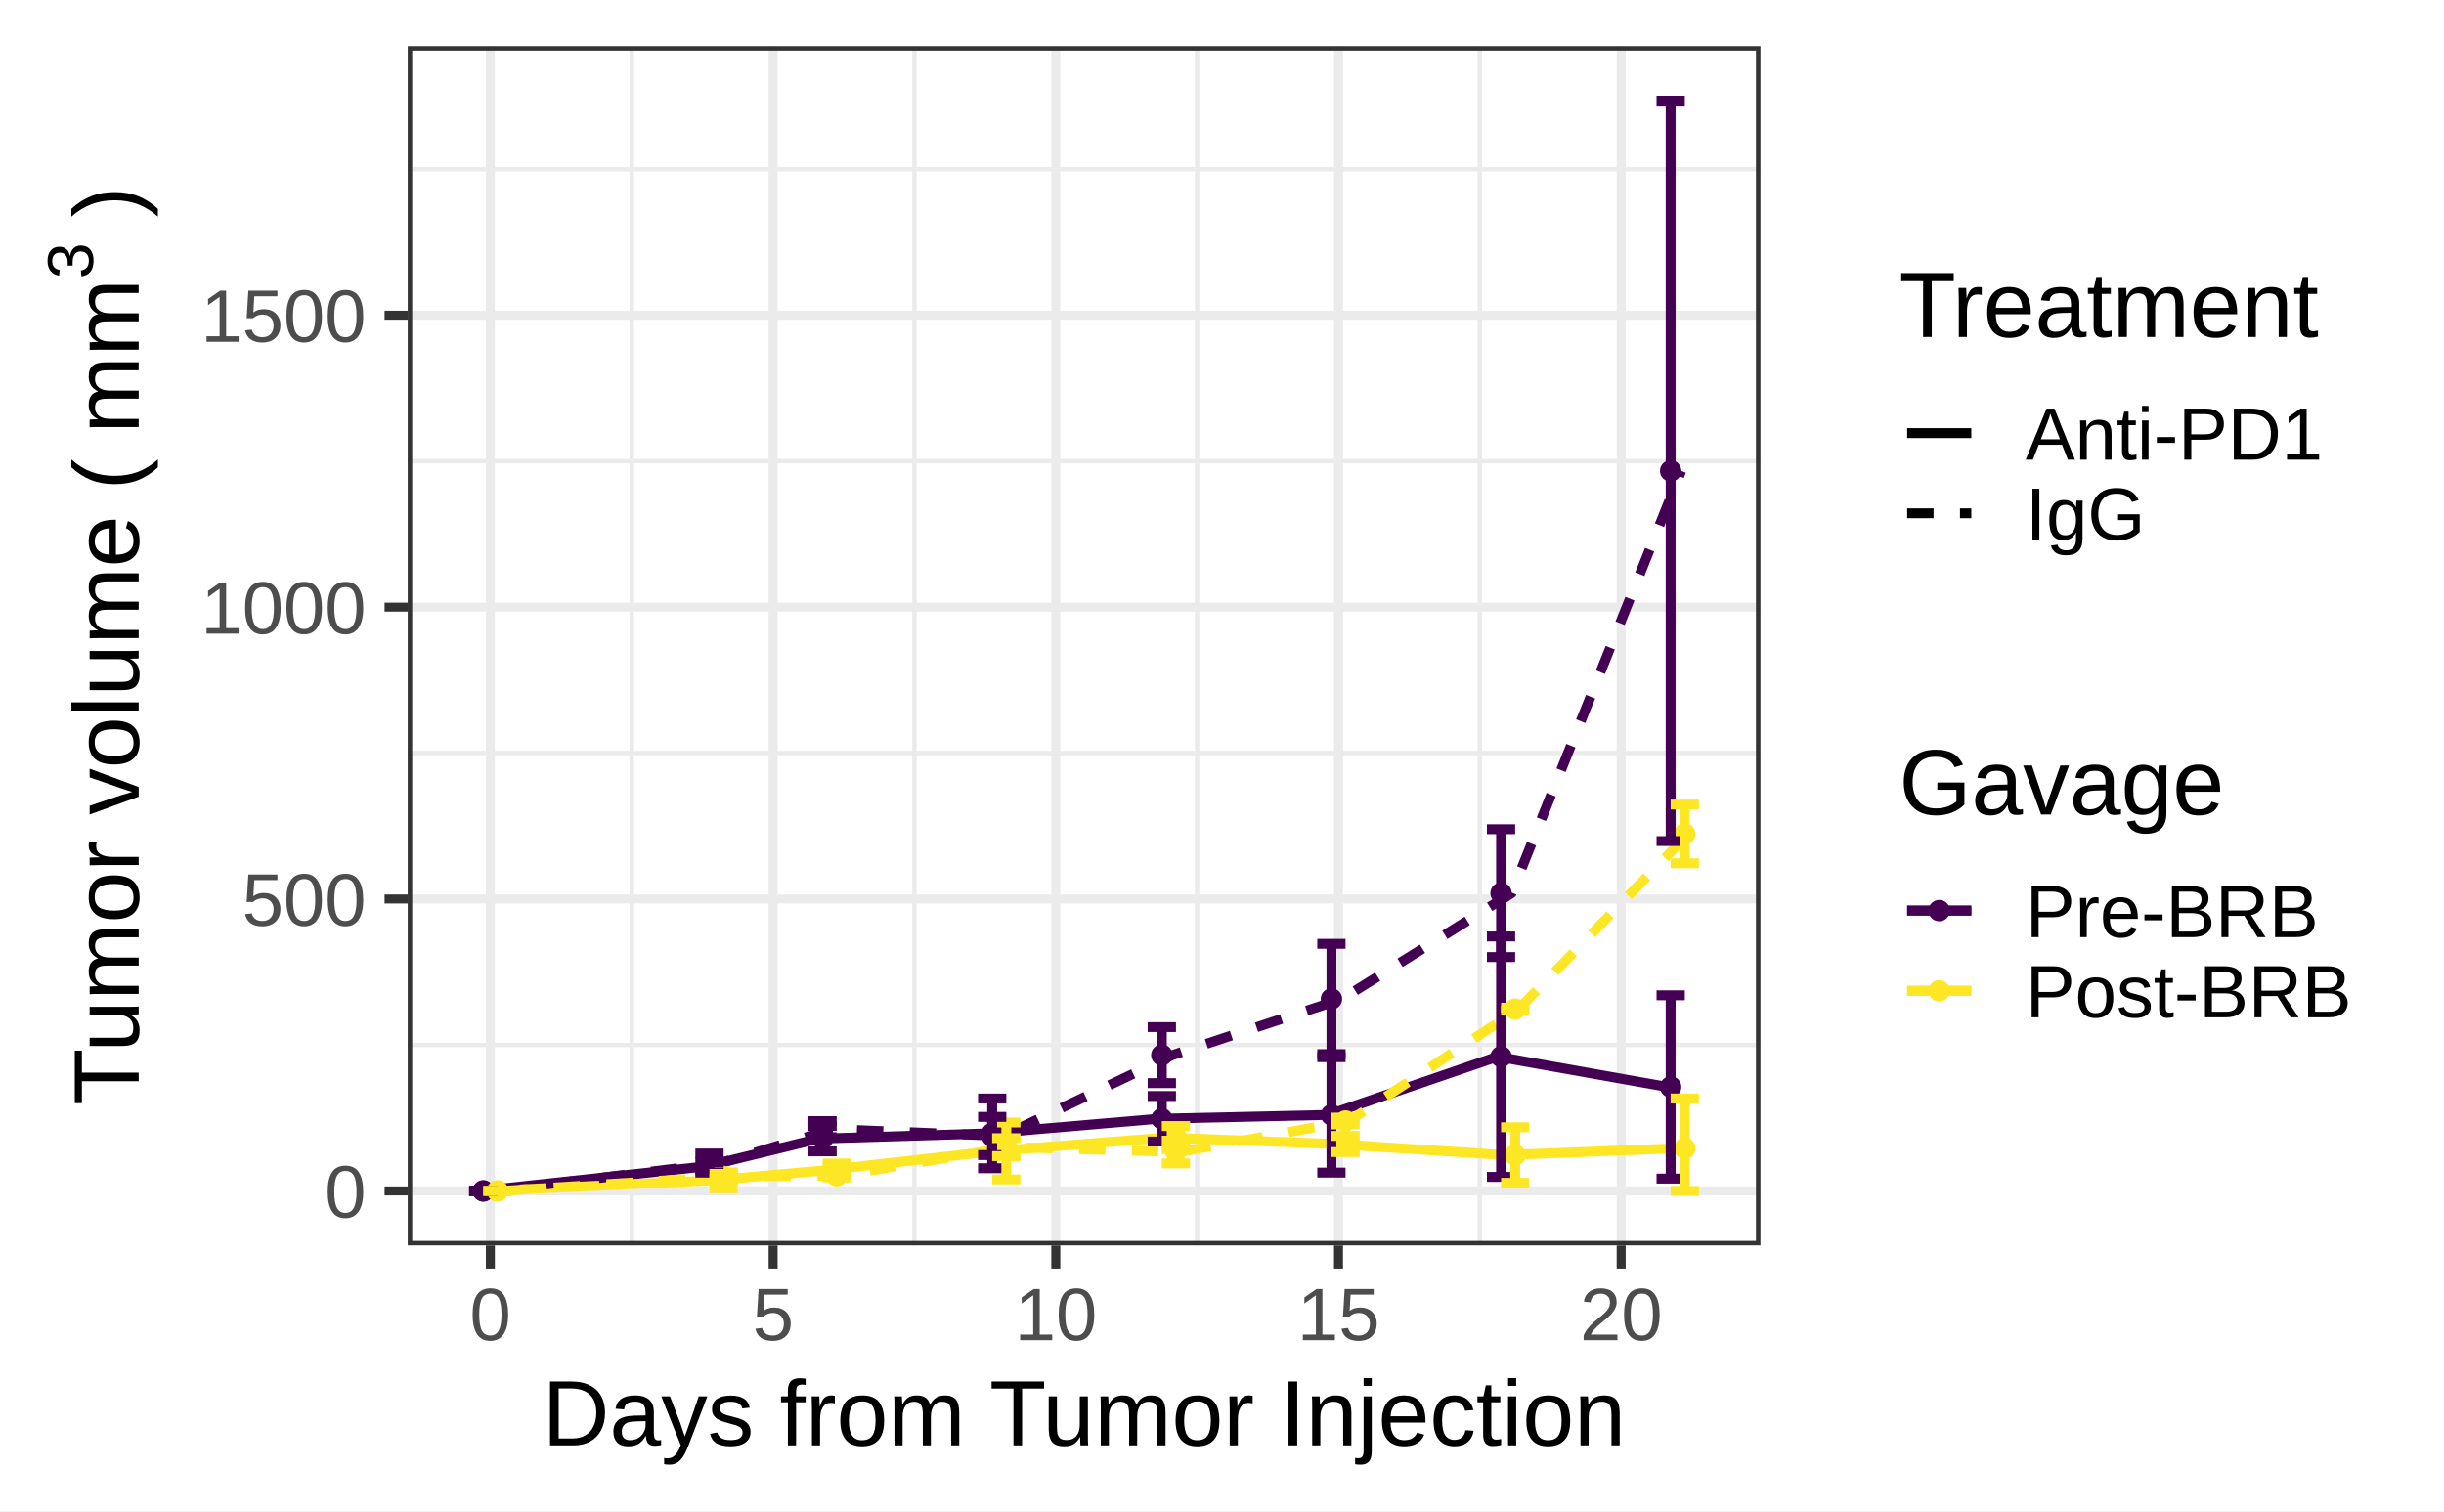
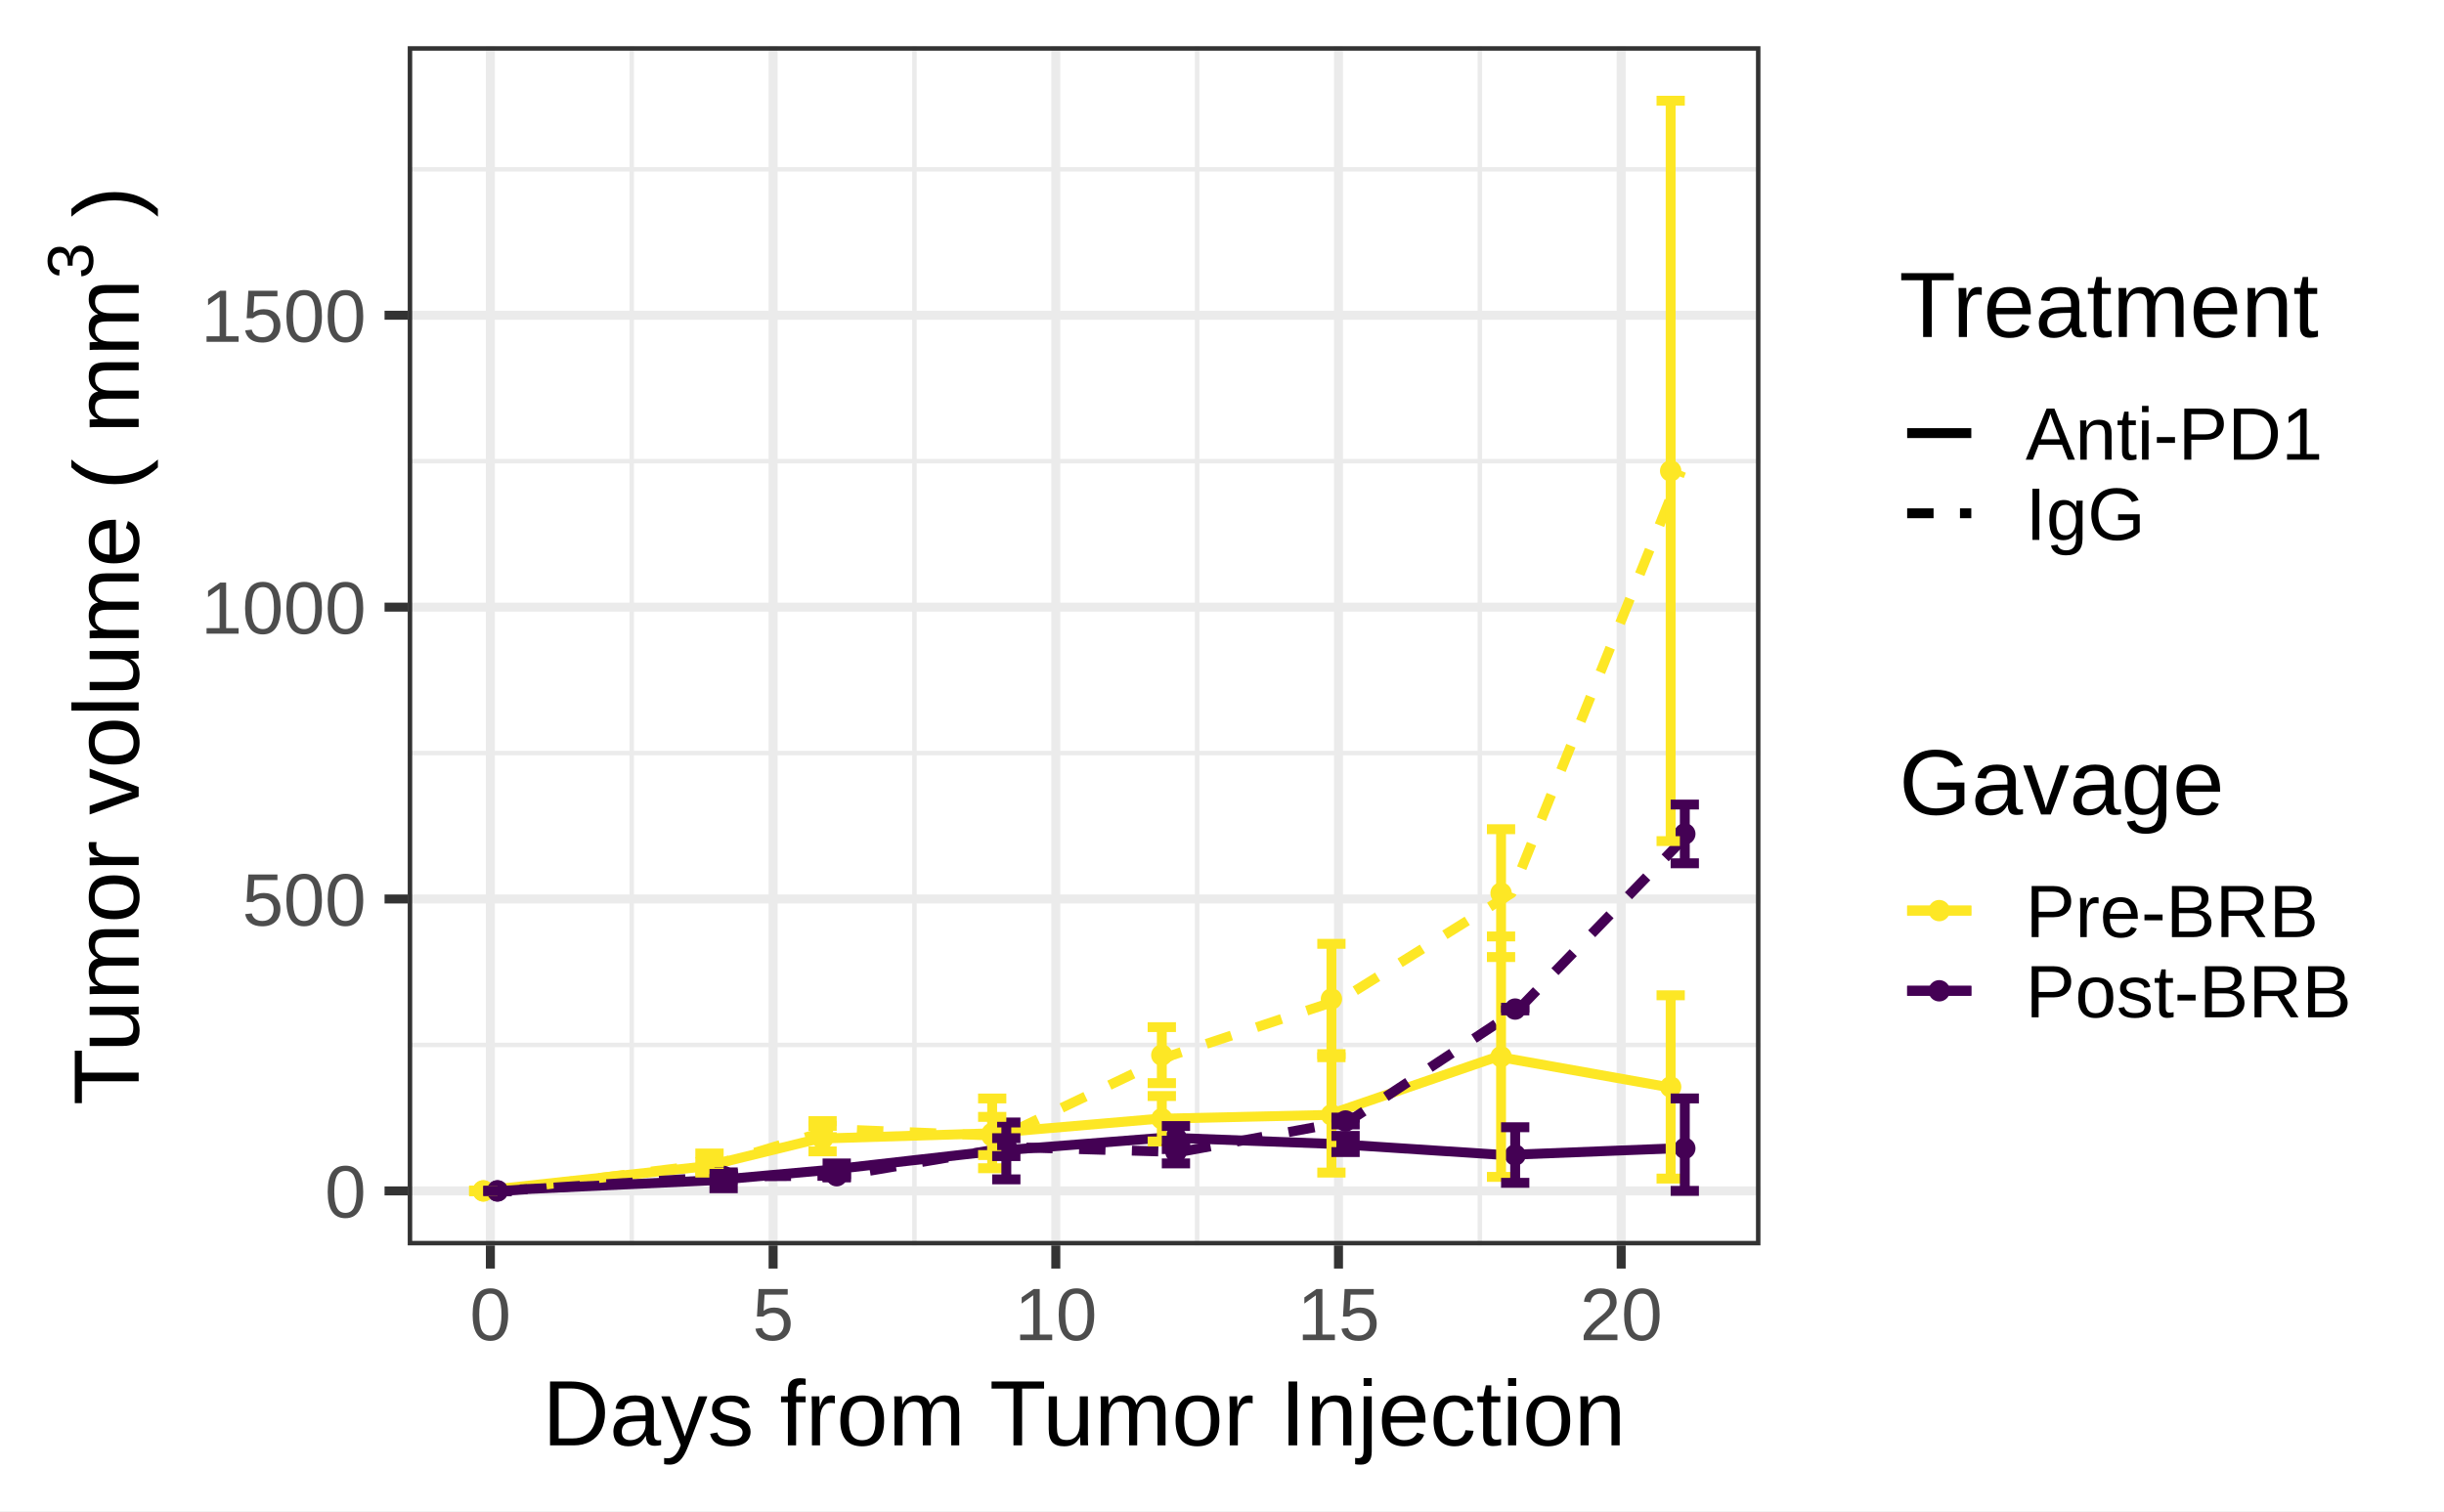
<svg xmlns="http://www.w3.org/2000/svg" class="svglite" width="526.60pt" height="325.67pt" viewBox="0 0 526.60 325.67">
  <defs>
    <style type="text/css">
    .svglite line, .svglite polyline, .svglite polygon, .svglite path, .svglite rect, .svglite circle {
      fill: none;
      stroke: #000000;
      stroke-linecap: round;
      stroke-linejoin: round;
      stroke-miterlimit: 10.00;
    }
    .svglite text {
      white-space: pre;
    }
  </style>
  </defs>
  <rect width="100%" height="100%" style="stroke: none; fill: #FFFFFF;" />
  <defs>
    <clipPath id="cpMC4wMHw1MjYuNjB8MC4wMHwzMjUuNjc=">
      <rect x="0.00" y="0.00" width="526.60" height="325.67" />
    </clipPath>
  </defs>
  <g clip-path="url(#cpMC4wMHw1MjYuNjB8MC4wMHwzMjUuNjc=)">
    <rect x="0.00" y="0.00" width="526.60" height="325.67" style="stroke-width: 1.94; stroke: #FFFFFF; fill: #FFFFFF;" />
  </g>
  <defs>
    <clipPath id="cpODcuODV8Mzc5LjMxfDkuOTZ8MjY4LjQx">
      <rect x="87.85" y="9.96" width="291.47" height="258.44" />
    </clipPath>
  </defs>
  <g clip-path="url(#cpODcuODV8Mzc5LjMxfDkuOTZ8MjY4LjQx)">
    <rect x="87.85" y="9.96" width="291.47" height="258.44" style="stroke-width: 1.94; stroke: none; fill: #FFFFFF;" />
    <polyline points="87.85,225.21 379.31,225.21 " style="stroke-width: 0.97; stroke: #EBEBEB; stroke-linecap: butt;" />
    <polyline points="87.85,162.30 379.31,162.30 " style="stroke-width: 0.97; stroke: #EBEBEB; stroke-linecap: butt;" />
    <polyline points="87.85,99.39 379.31,99.39 " style="stroke-width: 0.97; stroke: #EBEBEB; stroke-linecap: butt;" />
    <polyline points="87.85,36.49 379.31,36.49 " style="stroke-width: 0.97; stroke: #EBEBEB; stroke-linecap: butt;" />
    <polyline points="136.12,268.41 136.12,9.96 " style="stroke-width: 0.97; stroke: #EBEBEB; stroke-linecap: butt;" />
    <polyline points="197.03,268.41 197.03,9.96 " style="stroke-width: 0.97; stroke: #EBEBEB; stroke-linecap: butt;" />
    <polyline points="257.94,268.41 257.94,9.96 " style="stroke-width: 0.97; stroke: #EBEBEB; stroke-linecap: butt;" />
    <polyline points="318.86,268.41 318.86,9.96 " style="stroke-width: 0.97; stroke: #EBEBEB; stroke-linecap: butt;" />
    <polyline points="87.85,256.66 379.31,256.66 " style="stroke-width: 1.94; stroke: #EBEBEB; stroke-linecap: butt;" />
    <polyline points="87.85,193.75 379.31,193.75 " style="stroke-width: 1.94; stroke: #EBEBEB; stroke-linecap: butt;" />
    <polyline points="87.85,130.85 379.31,130.85 " style="stroke-width: 1.94; stroke: #EBEBEB; stroke-linecap: butt;" />
    <polyline points="87.85,67.94 379.31,67.94 " style="stroke-width: 1.94; stroke: #EBEBEB; stroke-linecap: butt;" />
    <polyline points="105.66,268.41 105.66,9.96 " style="stroke-width: 1.94; stroke: #EBEBEB; stroke-linecap: butt;" />
    <polyline points="166.58,268.41 166.58,9.96 " style="stroke-width: 1.94; stroke: #EBEBEB; stroke-linecap: butt;" />
    <polyline points="227.49,268.41 227.49,9.96 " style="stroke-width: 1.94; stroke: #EBEBEB; stroke-linecap: butt;" />
    <polyline points="288.40,268.41 288.40,9.96 " style="stroke-width: 1.94; stroke: #EBEBEB; stroke-linecap: butt;" />
    <polyline points="349.31,268.41 349.31,9.96 " style="stroke-width: 1.94; stroke: #EBEBEB; stroke-linecap: butt;" />
-     <polyline points="103.38,256.66 152.11,251.36 176.47,245.39 213.02,244.26 249.57,241.11 286.12,240.28 322.66,227.73 359.21,234.25 " style="stroke-width: 2.13; stroke: #440154; stroke-linecap: butt;" />
-     <polyline points="104.90,256.66 153.63,254.37 178.00,252.19 214.54,248.04 251.09,245.16 287.64,246.55 324.19,248.93 360.73,247.49 " style="stroke-width: 2.13; stroke: #FDE725; stroke-linecap: butt;" />
-     <polyline points="106.42,256.66 155.15,250.66 179.52,243.35 216.07,244.82 252.61,227.39 289.16,215.29 325.71,192.49 362.26,101.49 " style="stroke-width: 2.13; stroke: #440154; stroke-dasharray: 5.69,5.69; stroke-linecap: butt;" />
-     <polyline points="107.95,256.66 156.68,253.55 181.04,253.39 217.59,247.22 254.14,248.28 290.68,241.59 327.23,217.47 363.78,179.72 " style="stroke-width: 2.13; stroke: #FDE725; stroke-dasharray: 5.69,5.69; stroke-linecap: butt;" />
-     <circle cx="104.14" cy="256.66" r="1.95" style="stroke-width: 0.71; stroke: #440154; fill: #440154;" />
-     <circle cx="152.87" cy="251.36" r="1.95" style="stroke-width: 0.71; stroke: #440154; fill: #440154;" />
-     <circle cx="177.24" cy="245.39" r="1.95" style="stroke-width: 0.71; stroke: #440154; fill: #440154;" />
-     <circle cx="213.78" cy="244.26" r="1.95" style="stroke-width: 0.71; stroke: #440154; fill: #440154;" />
-     <circle cx="250.33" cy="241.11" r="1.95" style="stroke-width: 0.71; stroke: #440154; fill: #440154;" />
-     <circle cx="286.88" cy="240.28" r="1.95" style="stroke-width: 0.71; stroke: #440154; fill: #440154;" />
-     <circle cx="323.43" cy="227.73" r="1.95" style="stroke-width: 0.71; stroke: #440154; fill: #440154;" />
-     <circle cx="359.97" cy="234.25" r="1.95" style="stroke-width: 0.71; stroke: #440154; fill: #440154;" />
-     <circle cx="107.19" cy="256.66" r="1.95" style="stroke-width: 0.71; stroke: #FDE725; fill: #FDE725;" />
-     <circle cx="155.92" cy="254.37" r="1.95" style="stroke-width: 0.71; stroke: #FDE725; fill: #FDE725;" />
-     <circle cx="180.28" cy="252.19" r="1.95" style="stroke-width: 0.71; stroke: #FDE725; fill: #FDE725;" />
-     <circle cx="216.83" cy="248.04" r="1.95" style="stroke-width: 0.71; stroke: #FDE725; fill: #FDE725;" />
-     <circle cx="253.38" cy="245.16" r="1.95" style="stroke-width: 0.71; stroke: #FDE725; fill: #FDE725;" />
-     <circle cx="289.92" cy="246.55" r="1.95" style="stroke-width: 0.71; stroke: #FDE725; fill: #FDE725;" />
-     <circle cx="326.47" cy="248.93" r="1.95" style="stroke-width: 0.71; stroke: #FDE725; fill: #FDE725;" />
-     <circle cx="363.02" cy="247.49" r="1.95" style="stroke-width: 0.71; stroke: #FDE725; fill: #FDE725;" />
-     <circle cx="104.14" cy="256.66" r="1.95" style="stroke-width: 0.71; stroke: #440154; fill: #440154;" />
-     <circle cx="152.87" cy="250.66" r="1.95" style="stroke-width: 0.71; stroke: #440154; fill: #440154;" />
-     <circle cx="177.24" cy="243.35" r="1.95" style="stroke-width: 0.71; stroke: #440154; fill: #440154;" />
-     <circle cx="213.78" cy="244.82" r="1.95" style="stroke-width: 0.71; stroke: #440154; fill: #440154;" />
-     <circle cx="250.33" cy="227.39" r="1.95" style="stroke-width: 0.71; stroke: #440154; fill: #440154;" />
-     <circle cx="286.88" cy="215.29" r="1.95" style="stroke-width: 0.71; stroke: #440154; fill: #440154;" />
-     <circle cx="323.43" cy="192.49" r="1.95" style="stroke-width: 0.71; stroke: #440154; fill: #440154;" />
-     <circle cx="359.97" cy="101.49" r="1.95" style="stroke-width: 0.71; stroke: #440154; fill: #440154;" />
-     <circle cx="107.19" cy="256.66" r="1.95" style="stroke-width: 0.71; stroke: #FDE725; fill: #FDE725;" />
-     <circle cx="155.92" cy="253.55" r="1.95" style="stroke-width: 0.71; stroke: #FDE725; fill: #FDE725;" />
-     <circle cx="180.28" cy="253.39" r="1.95" style="stroke-width: 0.71; stroke: #FDE725; fill: #FDE725;" />
-     <circle cx="216.83" cy="247.22" r="1.95" style="stroke-width: 0.71; stroke: #FDE725; fill: #FDE725;" />
-     <circle cx="253.38" cy="248.28" r="1.95" style="stroke-width: 0.71; stroke: #FDE725; fill: #FDE725;" />
-     <circle cx="289.92" cy="241.59" r="1.95" style="stroke-width: 0.71; stroke: #FDE725; fill: #FDE725;" />
-     <circle cx="326.47" cy="217.47" r="1.95" style="stroke-width: 0.71; stroke: #FDE725; fill: #FDE725;" />
-     <circle cx="363.02" cy="179.72" r="1.95" style="stroke-width: 0.71; stroke: #FDE725; fill: #FDE725;" />
-     <polyline points="101.09,256.66 107.19,256.66 " style="stroke-width: 2.13; stroke: #440154; stroke-linecap: butt;" />
-     <polyline points="104.14,256.66 104.14,256.66 " style="stroke-width: 2.13; stroke: #440154; stroke-linecap: butt;" />
-     <polyline points="101.09,256.66 107.19,256.66 " style="stroke-width: 2.13; stroke: #440154; stroke-linecap: butt;" />
-     <polyline points="149.82,250.45 155.92,250.45 " style="stroke-width: 2.13; stroke: #440154; stroke-linecap: butt;" />
-     <polyline points="152.87,250.45 152.87,252.27 " style="stroke-width: 2.13; stroke: #440154; stroke-linecap: butt;" />
-     <polyline points="149.82,252.27 155.92,252.27 " style="stroke-width: 2.13; stroke: #440154; stroke-linecap: butt;" />
-     <polyline points="174.19,242.64 180.28,242.64 " style="stroke-width: 2.13; stroke: #440154; stroke-linecap: butt;" />
-     <polyline points="177.24,242.64 177.24,248.14 " style="stroke-width: 2.13; stroke: #440154; stroke-linecap: butt;" />
-     <polyline points="174.19,248.14 180.28,248.14 " style="stroke-width: 2.13; stroke: #440154; stroke-linecap: butt;" />
-     <polyline points="210.74,236.74 216.83,236.74 " style="stroke-width: 2.13; stroke: #440154; stroke-linecap: butt;" />
-     <polyline points="213.78,236.74 213.78,251.77 " style="stroke-width: 2.13; stroke: #440154; stroke-linecap: butt;" />
-     <polyline points="210.74,251.77 216.83,251.77 " style="stroke-width: 2.13; stroke: #440154; stroke-linecap: butt;" />
-     <polyline points="247.28,236.21 253.38,236.21 " style="stroke-width: 2.13; stroke: #440154; stroke-linecap: butt;" />
-     <polyline points="250.33,236.21 250.33,246.01 " style="stroke-width: 2.13; stroke: #440154; stroke-linecap: butt;" />
-     <polyline points="247.28,246.01 253.38,246.01 " style="stroke-width: 2.13; stroke: #440154; stroke-linecap: butt;" />
-     <polyline points="283.83,227.85 289.92,227.85 " style="stroke-width: 2.13; stroke: #440154; stroke-linecap: butt;" />
-     <polyline points="286.88,227.85 286.88,252.71 " style="stroke-width: 2.13; stroke: #440154; stroke-linecap: butt;" />
-     <polyline points="283.83,252.71 289.92,252.71 " style="stroke-width: 2.13; stroke: #440154; stroke-linecap: butt;" />
-     <polyline points="320.38,201.82 326.47,201.82 " style="stroke-width: 2.13; stroke: #440154; stroke-linecap: butt;" />
-     <polyline points="323.43,201.82 323.43,253.64 " style="stroke-width: 2.13; stroke: #440154; stroke-linecap: butt;" />
-     <polyline points="320.38,253.64 326.47,253.64 " style="stroke-width: 2.13; stroke: #440154; stroke-linecap: butt;" />
-     <polyline points="356.93,214.50 363.02,214.50 " style="stroke-width: 2.13; stroke: #440154; stroke-linecap: butt;" />
-     <polyline points="359.97,214.50 359.97,254.00 " style="stroke-width: 2.13; stroke: #440154; stroke-linecap: butt;" />
-     <polyline points="356.93,254.00 363.02,254.00 " style="stroke-width: 2.13; stroke: #440154; stroke-linecap: butt;" />
-     <polyline points="104.14,256.66 110.23,256.66 " style="stroke-width: 2.13; stroke: #FDE725; stroke-linecap: butt;" />
-     <polyline points="107.19,256.66 107.19,256.66 " style="stroke-width: 2.13; stroke: #FDE725; stroke-linecap: butt;" />
-     <polyline points="104.14,256.66 110.23,256.66 " style="stroke-width: 2.13; stroke: #FDE725; stroke-linecap: butt;" />
-     <polyline points="152.87,252.66 158.96,252.66 " style="stroke-width: 2.13; stroke: #FDE725; stroke-linecap: butt;" />
-     <polyline points="155.92,252.66 155.92,256.09 " style="stroke-width: 2.13; stroke: #FDE725; stroke-linecap: butt;" />
-     <polyline points="152.87,256.09 158.96,256.09 " style="stroke-width: 2.13; stroke: #FDE725; stroke-linecap: butt;" />
-     <polyline points="177.24,250.74 183.33,250.74 " style="stroke-width: 2.13; stroke: #FDE725; stroke-linecap: butt;" />
-     <polyline points="180.28,250.74 180.28,253.64 " style="stroke-width: 2.13; stroke: #FDE725; stroke-linecap: butt;" />
-     <polyline points="177.24,253.64 183.33,253.64 " style="stroke-width: 2.13; stroke: #FDE725; stroke-linecap: butt;" />
-     <polyline points="213.78,241.91 219.87,241.91 " style="stroke-width: 2.13; stroke: #FDE725; stroke-linecap: butt;" />
-     <polyline points="216.83,241.91 216.83,254.17 " style="stroke-width: 2.13; stroke: #FDE725; stroke-linecap: butt;" />
-     <polyline points="213.78,254.17 219.87,254.17 " style="stroke-width: 2.13; stroke: #FDE725; stroke-linecap: butt;" />
-     <polyline points="250.33,242.68 256.42,242.68 " style="stroke-width: 2.13; stroke: #FDE725; stroke-linecap: butt;" />
-     <polyline points="253.38,242.68 253.38,247.65 " style="stroke-width: 2.13; stroke: #FDE725; stroke-linecap: butt;" />
-     <polyline points="250.33,247.65 256.42,247.65 " style="stroke-width: 2.13; stroke: #FDE725; stroke-linecap: butt;" />
-     <polyline points="286.88,244.81 292.97,244.81 " style="stroke-width: 2.13; stroke: #FDE725; stroke-linecap: butt;" />
-     <polyline points="289.92,244.81 289.92,248.29 " style="stroke-width: 2.13; stroke: #FDE725; stroke-linecap: butt;" />
-     <polyline points="286.88,248.29 292.97,248.29 " style="stroke-width: 2.13; stroke: #FDE725; stroke-linecap: butt;" />
-     <polyline points="323.43,242.94 329.52,242.94 " style="stroke-width: 2.13; stroke: #FDE725; stroke-linecap: butt;" />
-     <polyline points="326.47,242.94 326.47,254.92 " style="stroke-width: 2.13; stroke: #FDE725; stroke-linecap: butt;" />
-     <polyline points="323.43,254.92 329.52,254.92 " style="stroke-width: 2.13; stroke: #FDE725; stroke-linecap: butt;" />
-     <polyline points="359.97,236.73 366.06,236.73 " style="stroke-width: 2.13; stroke: #FDE725; stroke-linecap: butt;" />
-     <polyline points="363.02,236.73 363.02,256.66 " style="stroke-width: 2.13; stroke: #FDE725; stroke-linecap: butt;" />
-     <polyline points="359.97,256.66 366.06,256.66 " style="stroke-width: 2.13; stroke: #FDE725; stroke-linecap: butt;" />
-     <polyline points="101.09,256.66 107.19,256.66 " style="stroke-width: 2.13; stroke: #440154; stroke-linecap: butt;" />
-     <polyline points="104.14,256.66 104.14,256.66 " style="stroke-width: 2.13; stroke: #440154; stroke-linecap: butt;" />
-     <polyline points="101.09,256.66 107.19,256.66 " style="stroke-width: 2.13; stroke: #440154; stroke-linecap: butt;" />
-     <polyline points="149.82,248.60 155.92,248.60 " style="stroke-width: 2.13; stroke: #440154; stroke-linecap: butt;" />
-     <polyline points="152.87,248.60 152.87,252.72 " style="stroke-width: 2.13; stroke: #440154; stroke-linecap: butt;" />
-     <polyline points="149.82,252.72 155.92,252.72 " style="stroke-width: 2.13; stroke: #440154; stroke-linecap: butt;" />
-     <polyline points="174.19,241.62 180.28,241.62 " style="stroke-width: 2.13; stroke: #440154; stroke-linecap: butt;" />
-     <polyline points="177.24,241.62 177.24,245.07 " style="stroke-width: 2.13; stroke: #440154; stroke-linecap: butt;" />
-     <polyline points="174.19,245.07 180.28,245.07 " style="stroke-width: 2.13; stroke: #440154; stroke-linecap: butt;" />
-     <polyline points="210.74,240.71 216.83,240.71 " style="stroke-width: 2.13; stroke: #440154; stroke-linecap: butt;" />
-     <polyline points="213.78,240.71 213.78,248.93 " style="stroke-width: 2.13; stroke: #440154; stroke-linecap: butt;" />
-     <polyline points="210.74,248.93 216.83,248.93 " style="stroke-width: 2.13; stroke: #440154; stroke-linecap: butt;" />
-     <polyline points="247.28,221.36 253.38,221.36 " style="stroke-width: 2.13; stroke: #440154; stroke-linecap: butt;" />
-     <polyline points="250.33,221.36 250.33,233.43 " style="stroke-width: 2.13; stroke: #440154; stroke-linecap: butt;" />
-     <polyline points="247.28,233.43 253.38,233.43 " style="stroke-width: 2.13; stroke: #440154; stroke-linecap: butt;" />
-     <polyline points="283.83,203.41 289.92,203.41 " style="stroke-width: 2.13; stroke: #440154; stroke-linecap: butt;" />
-     <polyline points="286.88,203.41 286.88,227.18 " style="stroke-width: 2.13; stroke: #440154; stroke-linecap: butt;" />
-     <polyline points="283.83,227.18 289.92,227.18 " style="stroke-width: 2.13; stroke: #440154; stroke-linecap: butt;" />
-     <polyline points="320.38,178.71 326.47,178.71 " style="stroke-width: 2.13; stroke: #440154; stroke-linecap: butt;" />
-     <polyline points="323.43,178.71 323.43,206.26 " style="stroke-width: 2.13; stroke: #440154; stroke-linecap: butt;" />
-     <polyline points="320.38,206.26 326.47,206.26 " style="stroke-width: 2.13; stroke: #440154; stroke-linecap: butt;" />
-     <polyline points="356.93,21.71 363.02,21.71 " style="stroke-width: 2.13; stroke: #440154; stroke-linecap: butt;" />
-     <polyline points="359.97,21.71 359.97,181.27 " style="stroke-width: 2.13; stroke: #440154; stroke-linecap: butt;" />
-     <polyline points="356.93,181.27 363.02,181.27 " style="stroke-width: 2.13; stroke: #440154; stroke-linecap: butt;" />
-     <polyline points="104.14,256.66 110.23,256.66 " style="stroke-width: 2.13; stroke: #FDE725; stroke-linecap: butt;" />
-     <polyline points="107.19,256.66 107.19,256.66 " style="stroke-width: 2.13; stroke: #FDE725; stroke-linecap: butt;" />
-     <polyline points="104.14,256.66 110.23,256.66 " style="stroke-width: 2.13; stroke: #FDE725; stroke-linecap: butt;" />
-     <polyline points="152.87,252.99 158.96,252.99 " style="stroke-width: 2.13; stroke: #FDE725; stroke-linecap: butt;" />
-     <polyline points="155.92,252.99 155.92,254.10 " style="stroke-width: 2.13; stroke: #FDE725; stroke-linecap: butt;" />
-     <polyline points="152.87,254.10 158.96,254.10 " style="stroke-width: 2.13; stroke: #FDE725; stroke-linecap: butt;" />
-     <polyline points="177.24,253.05 183.33,253.05 " style="stroke-width: 2.13; stroke: #FDE725; stroke-linecap: butt;" />
-     <polyline points="180.28,253.05 180.28,253.74 " style="stroke-width: 2.13; stroke: #FDE725; stroke-linecap: butt;" />
-     <polyline points="177.24,253.74 183.33,253.74 " style="stroke-width: 2.13; stroke: #FDE725; stroke-linecap: butt;" />
-     <polyline points="213.78,245.29 219.87,245.29 " style="stroke-width: 2.13; stroke: #FDE725; stroke-linecap: butt;" />
-     <polyline points="216.83,245.29 216.83,249.16 " style="stroke-width: 2.13; stroke: #FDE725; stroke-linecap: butt;" />
-     <polyline points="213.78,249.16 219.87,249.16 " style="stroke-width: 2.13; stroke: #FDE725; stroke-linecap: butt;" />
-     <polyline points="250.33,245.83 256.42,245.83 " style="stroke-width: 2.13; stroke: #FDE725; stroke-linecap: butt;" />
-     <polyline points="253.38,245.83 253.38,250.73 " style="stroke-width: 2.13; stroke: #FDE725; stroke-linecap: butt;" />
-     <polyline points="250.33,250.73 256.42,250.73 " style="stroke-width: 2.13; stroke: #FDE725; stroke-linecap: butt;" />
-     <polyline points="286.88,240.85 292.97,240.85 " style="stroke-width: 2.13; stroke: #FDE725; stroke-linecap: butt;" />
-     <polyline points="289.92,240.85 289.92,242.33 " style="stroke-width: 2.13; stroke: #FDE725; stroke-linecap: butt;" />
-     <polyline points="286.88,242.33 292.97,242.33 " style="stroke-width: 2.13; stroke: #FDE725; stroke-linecap: butt;" />
-     <polyline points="323.43,217.18 329.52,217.18 " style="stroke-width: 2.13; stroke: #FDE725; stroke-linecap: butt;" />
-     <polyline points="326.47,217.18 326.47,217.76 " style="stroke-width: 2.13; stroke: #FDE725; stroke-linecap: butt;" />
-     <polyline points="323.43,217.76 329.52,217.76 " style="stroke-width: 2.13; stroke: #FDE725; stroke-linecap: butt;" />
-     <polyline points="359.97,173.39 366.06,173.39 " style="stroke-width: 2.13; stroke: #FDE725; stroke-linecap: butt;" />
-     <polyline points="363.02,173.39 363.02,186.05 " style="stroke-width: 2.13; stroke: #FDE725; stroke-linecap: butt;" />
-     <polyline points="359.97,186.05 366.06,186.05 " style="stroke-width: 2.13; stroke: #FDE725; stroke-linecap: butt;" />
+     <polyline points="103.38,256.66 152.11,251.36 176.47,245.39 213.02,244.26 249.57,241.11 286.12,240.28 322.66,227.73 359.21,234.25 " style="stroke-width: 2.13; stroke: #FDE725; stroke-linecap: butt;" />
+     <polyline points="104.90,256.66 153.63,254.37 178.00,252.19 214.54,248.04 251.09,245.16 287.64,246.55 324.19,248.93 360.73,247.49 " style="stroke-width: 2.13; stroke: #440154; stroke-linecap: butt;" />
+     <polyline points="106.42,256.66 155.15,250.66 179.52,243.35 216.07,244.82 252.61,227.39 289.16,215.29 325.71,192.49 362.26,101.49 " style="stroke-width: 2.13; stroke: #FDE725; stroke-dasharray: 5.69,5.69; stroke-linecap: butt;" />
+     <polyline points="107.95,256.66 156.68,253.55 181.04,253.39 217.59,247.22 254.14,248.28 290.68,241.59 327.23,217.47 363.78,179.72 " style="stroke-width: 2.13; stroke: #440154; stroke-dasharray: 5.69,5.69; stroke-linecap: butt;" />
+     <circle cx="104.14" cy="256.66" r="1.95" style="stroke-width: 0.71; stroke: #FDE725; fill: #FDE725;" />
+     <circle cx="152.87" cy="251.36" r="1.95" style="stroke-width: 0.71; stroke: #FDE725; fill: #FDE725;" />
+     <circle cx="177.24" cy="245.39" r="1.95" style="stroke-width: 0.71; stroke: #FDE725; fill: #FDE725;" />
+     <circle cx="213.78" cy="244.26" r="1.95" style="stroke-width: 0.71; stroke: #FDE725; fill: #FDE725;" />
+     <circle cx="250.33" cy="241.11" r="1.95" style="stroke-width: 0.71; stroke: #FDE725; fill: #FDE725;" />
+     <circle cx="286.88" cy="240.28" r="1.95" style="stroke-width: 0.71; stroke: #FDE725; fill: #FDE725;" />
+     <circle cx="323.43" cy="227.73" r="1.95" style="stroke-width: 0.71; stroke: #FDE725; fill: #FDE725;" />
+     <circle cx="359.97" cy="234.25" r="1.95" style="stroke-width: 0.71; stroke: #FDE725; fill: #FDE725;" />
+     <circle cx="107.19" cy="256.66" r="1.95" style="stroke-width: 0.71; stroke: #440154; fill: #440154;" />
+     <circle cx="155.92" cy="254.37" r="1.95" style="stroke-width: 0.71; stroke: #440154; fill: #440154;" />
+     <circle cx="180.28" cy="252.19" r="1.95" style="stroke-width: 0.71; stroke: #440154; fill: #440154;" />
+     <circle cx="216.83" cy="248.04" r="1.95" style="stroke-width: 0.71; stroke: #440154; fill: #440154;" />
+     <circle cx="253.38" cy="245.16" r="1.95" style="stroke-width: 0.71; stroke: #440154; fill: #440154;" />
+     <circle cx="289.92" cy="246.55" r="1.95" style="stroke-width: 0.71; stroke: #440154; fill: #440154;" />
+     <circle cx="326.47" cy="248.93" r="1.95" style="stroke-width: 0.71; stroke: #440154; fill: #440154;" />
+     <circle cx="363.02" cy="247.49" r="1.95" style="stroke-width: 0.71; stroke: #440154; fill: #440154;" />
+     <circle cx="104.14" cy="256.66" r="1.95" style="stroke-width: 0.71; stroke: #FDE725; fill: #FDE725;" />
+     <circle cx="152.87" cy="250.66" r="1.95" style="stroke-width: 0.71; stroke: #FDE725; fill: #FDE725;" />
+     <circle cx="177.24" cy="243.35" r="1.95" style="stroke-width: 0.71; stroke: #FDE725; fill: #FDE725;" />
+     <circle cx="213.78" cy="244.82" r="1.95" style="stroke-width: 0.71; stroke: #FDE725; fill: #FDE725;" />
+     <circle cx="250.33" cy="227.39" r="1.95" style="stroke-width: 0.71; stroke: #FDE725; fill: #FDE725;" />
+     <circle cx="286.88" cy="215.29" r="1.95" style="stroke-width: 0.71; stroke: #FDE725; fill: #FDE725;" />
+     <circle cx="323.43" cy="192.49" r="1.95" style="stroke-width: 0.71; stroke: #FDE725; fill: #FDE725;" />
+     <circle cx="359.97" cy="101.49" r="1.95" style="stroke-width: 0.71; stroke: #FDE725; fill: #FDE725;" />
+     <circle cx="107.19" cy="256.66" r="1.95" style="stroke-width: 0.71; stroke: #440154; fill: #440154;" />
+     <circle cx="155.92" cy="253.55" r="1.95" style="stroke-width: 0.71; stroke: #440154; fill: #440154;" />
+     <circle cx="180.28" cy="253.39" r="1.95" style="stroke-width: 0.71; stroke: #440154; fill: #440154;" />
+     <circle cx="216.83" cy="247.22" r="1.95" style="stroke-width: 0.71; stroke: #440154; fill: #440154;" />
+     <circle cx="253.38" cy="248.28" r="1.95" style="stroke-width: 0.71; stroke: #440154; fill: #440154;" />
+     <circle cx="289.92" cy="241.59" r="1.95" style="stroke-width: 0.71; stroke: #440154; fill: #440154;" />
+     <circle cx="326.47" cy="217.47" r="1.95" style="stroke-width: 0.71; stroke: #440154; fill: #440154;" />
+     <circle cx="363.02" cy="179.72" r="1.95" style="stroke-width: 0.71; stroke: #440154; fill: #440154;" />
+     <polyline points="101.09,256.66 107.19,256.66 " style="stroke-width: 2.13; stroke: #FDE725; stroke-linecap: butt;" />
+     <polyline points="104.14,256.66 104.14,256.66 " style="stroke-width: 2.13; stroke: #FDE725; stroke-linecap: butt;" />
+     <polyline points="101.09,256.66 107.19,256.66 " style="stroke-width: 2.13; stroke: #FDE725; stroke-linecap: butt;" />
+     <polyline points="149.82,250.45 155.92,250.45 " style="stroke-width: 2.13; stroke: #FDE725; stroke-linecap: butt;" />
+     <polyline points="152.87,250.45 152.87,252.27 " style="stroke-width: 2.13; stroke: #FDE725; stroke-linecap: butt;" />
+     <polyline points="149.82,252.27 155.92,252.27 " style="stroke-width: 2.13; stroke: #FDE725; stroke-linecap: butt;" />
+     <polyline points="174.19,242.64 180.28,242.64 " style="stroke-width: 2.13; stroke: #FDE725; stroke-linecap: butt;" />
+     <polyline points="177.24,242.64 177.24,248.14 " style="stroke-width: 2.13; stroke: #FDE725; stroke-linecap: butt;" />
+     <polyline points="174.19,248.14 180.28,248.14 " style="stroke-width: 2.13; stroke: #FDE725; stroke-linecap: butt;" />
+     <polyline points="210.74,236.74 216.83,236.74 " style="stroke-width: 2.13; stroke: #FDE725; stroke-linecap: butt;" />
+     <polyline points="213.78,236.74 213.78,251.77 " style="stroke-width: 2.13; stroke: #FDE725; stroke-linecap: butt;" />
+     <polyline points="210.74,251.77 216.83,251.77 " style="stroke-width: 2.13; stroke: #FDE725; stroke-linecap: butt;" />
+     <polyline points="247.28,236.21 253.38,236.21 " style="stroke-width: 2.13; stroke: #FDE725; stroke-linecap: butt;" />
+     <polyline points="250.33,236.21 250.33,246.01 " style="stroke-width: 2.13; stroke: #FDE725; stroke-linecap: butt;" />
+     <polyline points="247.28,246.01 253.38,246.01 " style="stroke-width: 2.13; stroke: #FDE725; stroke-linecap: butt;" />
+     <polyline points="283.83,227.85 289.92,227.85 " style="stroke-width: 2.13; stroke: #FDE725; stroke-linecap: butt;" />
+     <polyline points="286.88,227.85 286.88,252.71 " style="stroke-width: 2.13; stroke: #FDE725; stroke-linecap: butt;" />
+     <polyline points="283.83,252.71 289.92,252.71 " style="stroke-width: 2.13; stroke: #FDE725; stroke-linecap: butt;" />
+     <polyline points="320.38,201.82 326.47,201.82 " style="stroke-width: 2.13; stroke: #FDE725; stroke-linecap: butt;" />
+     <polyline points="323.43,201.82 323.43,253.64 " style="stroke-width: 2.13; stroke: #FDE725; stroke-linecap: butt;" />
+     <polyline points="320.38,253.64 326.47,253.64 " style="stroke-width: 2.13; stroke: #FDE725; stroke-linecap: butt;" />
+     <polyline points="356.93,214.50 363.02,214.50 " style="stroke-width: 2.13; stroke: #FDE725; stroke-linecap: butt;" />
+     <polyline points="359.97,214.50 359.97,254.00 " style="stroke-width: 2.13; stroke: #FDE725; stroke-linecap: butt;" />
+     <polyline points="356.93,254.00 363.02,254.00 " style="stroke-width: 2.13; stroke: #FDE725; stroke-linecap: butt;" />
+     <polyline points="104.14,256.66 110.23,256.66 " style="stroke-width: 2.13; stroke: #440154; stroke-linecap: butt;" />
+     <polyline points="107.19,256.66 107.19,256.66 " style="stroke-width: 2.13; stroke: #440154; stroke-linecap: butt;" />
+     <polyline points="104.14,256.66 110.23,256.66 " style="stroke-width: 2.13; stroke: #440154; stroke-linecap: butt;" />
+     <polyline points="152.87,252.66 158.96,252.66 " style="stroke-width: 2.13; stroke: #440154; stroke-linecap: butt;" />
+     <polyline points="155.92,252.66 155.92,256.09 " style="stroke-width: 2.13; stroke: #440154; stroke-linecap: butt;" />
+     <polyline points="152.87,256.09 158.96,256.09 " style="stroke-width: 2.13; stroke: #440154; stroke-linecap: butt;" />
+     <polyline points="177.24,250.74 183.33,250.74 " style="stroke-width: 2.13; stroke: #440154; stroke-linecap: butt;" />
+     <polyline points="180.28,250.74 180.28,253.64 " style="stroke-width: 2.13; stroke: #440154; stroke-linecap: butt;" />
+     <polyline points="177.24,253.64 183.33,253.64 " style="stroke-width: 2.13; stroke: #440154; stroke-linecap: butt;" />
+     <polyline points="213.78,241.91 219.87,241.91 " style="stroke-width: 2.13; stroke: #440154; stroke-linecap: butt;" />
+     <polyline points="216.83,241.91 216.83,254.17 " style="stroke-width: 2.13; stroke: #440154; stroke-linecap: butt;" />
+     <polyline points="213.78,254.17 219.87,254.17 " style="stroke-width: 2.13; stroke: #440154; stroke-linecap: butt;" />
+     <polyline points="250.33,242.68 256.42,242.68 " style="stroke-width: 2.13; stroke: #440154; stroke-linecap: butt;" />
+     <polyline points="253.38,242.68 253.38,247.65 " style="stroke-width: 2.13; stroke: #440154; stroke-linecap: butt;" />
+     <polyline points="250.33,247.65 256.42,247.65 " style="stroke-width: 2.13; stroke: #440154; stroke-linecap: butt;" />
+     <polyline points="286.88,244.81 292.97,244.81 " style="stroke-width: 2.13; stroke: #440154; stroke-linecap: butt;" />
+     <polyline points="289.92,244.81 289.92,248.29 " style="stroke-width: 2.13; stroke: #440154; stroke-linecap: butt;" />
+     <polyline points="286.88,248.29 292.97,248.29 " style="stroke-width: 2.13; stroke: #440154; stroke-linecap: butt;" />
+     <polyline points="323.43,242.94 329.52,242.94 " style="stroke-width: 2.13; stroke: #440154; stroke-linecap: butt;" />
+     <polyline points="326.47,242.94 326.47,254.92 " style="stroke-width: 2.13; stroke: #440154; stroke-linecap: butt;" />
+     <polyline points="323.43,254.92 329.52,254.92 " style="stroke-width: 2.13; stroke: #440154; stroke-linecap: butt;" />
+     <polyline points="359.97,236.73 366.06,236.73 " style="stroke-width: 2.13; stroke: #440154; stroke-linecap: butt;" />
+     <polyline points="363.02,236.73 363.02,256.66 " style="stroke-width: 2.13; stroke: #440154; stroke-linecap: butt;" />
+     <polyline points="359.97,256.66 366.06,256.66 " style="stroke-width: 2.13; stroke: #440154; stroke-linecap: butt;" />
+     <polyline points="101.09,256.66 107.19,256.66 " style="stroke-width: 2.13; stroke: #FDE725; stroke-linecap: butt;" />
+     <polyline points="104.14,256.66 104.14,256.66 " style="stroke-width: 2.13; stroke: #FDE725; stroke-linecap: butt;" />
+     <polyline points="101.09,256.66 107.19,256.66 " style="stroke-width: 2.13; stroke: #FDE725; stroke-linecap: butt;" />
+     <polyline points="149.82,248.60 155.92,248.60 " style="stroke-width: 2.13; stroke: #FDE725; stroke-linecap: butt;" />
+     <polyline points="152.87,248.60 152.87,252.72 " style="stroke-width: 2.13; stroke: #FDE725; stroke-linecap: butt;" />
+     <polyline points="149.82,252.72 155.92,252.72 " style="stroke-width: 2.13; stroke: #FDE725; stroke-linecap: butt;" />
+     <polyline points="174.19,241.62 180.28,241.62 " style="stroke-width: 2.13; stroke: #FDE725; stroke-linecap: butt;" />
+     <polyline points="177.24,241.62 177.24,245.07 " style="stroke-width: 2.13; stroke: #FDE725; stroke-linecap: butt;" />
+     <polyline points="174.19,245.07 180.28,245.07 " style="stroke-width: 2.13; stroke: #FDE725; stroke-linecap: butt;" />
+     <polyline points="210.74,240.71 216.83,240.71 " style="stroke-width: 2.13; stroke: #FDE725; stroke-linecap: butt;" />
+     <polyline points="213.78,240.71 213.78,248.93 " style="stroke-width: 2.13; stroke: #FDE725; stroke-linecap: butt;" />
+     <polyline points="210.74,248.93 216.83,248.93 " style="stroke-width: 2.13; stroke: #FDE725; stroke-linecap: butt;" />
+     <polyline points="247.28,221.36 253.38,221.36 " style="stroke-width: 2.13; stroke: #FDE725; stroke-linecap: butt;" />
+     <polyline points="250.33,221.36 250.33,233.43 " style="stroke-width: 2.13; stroke: #FDE725; stroke-linecap: butt;" />
+     <polyline points="247.28,233.43 253.38,233.43 " style="stroke-width: 2.13; stroke: #FDE725; stroke-linecap: butt;" />
+     <polyline points="283.83,203.41 289.92,203.41 " style="stroke-width: 2.13; stroke: #FDE725; stroke-linecap: butt;" />
+     <polyline points="286.88,203.41 286.88,227.18 " style="stroke-width: 2.13; stroke: #FDE725; stroke-linecap: butt;" />
+     <polyline points="283.83,227.18 289.92,227.18 " style="stroke-width: 2.13; stroke: #FDE725; stroke-linecap: butt;" />
+     <polyline points="320.38,178.71 326.47,178.71 " style="stroke-width: 2.13; stroke: #FDE725; stroke-linecap: butt;" />
+     <polyline points="323.43,178.71 323.43,206.26 " style="stroke-width: 2.13; stroke: #FDE725; stroke-linecap: butt;" />
+     <polyline points="320.38,206.26 326.47,206.26 " style="stroke-width: 2.13; stroke: #FDE725; stroke-linecap: butt;" />
+     <polyline points="356.93,21.71 363.02,21.71 " style="stroke-width: 2.13; stroke: #FDE725; stroke-linecap: butt;" />
+     <polyline points="359.97,21.71 359.97,181.27 " style="stroke-width: 2.13; stroke: #FDE725; stroke-linecap: butt;" />
+     <polyline points="356.93,181.27 363.02,181.27 " style="stroke-width: 2.13; stroke: #FDE725; stroke-linecap: butt;" />
+     <polyline points="104.14,256.66 110.23,256.66 " style="stroke-width: 2.13; stroke: #440154; stroke-linecap: butt;" />
+     <polyline points="107.19,256.66 107.19,256.66 " style="stroke-width: 2.13; stroke: #440154; stroke-linecap: butt;" />
+     <polyline points="104.14,256.66 110.23,256.66 " style="stroke-width: 2.13; stroke: #440154; stroke-linecap: butt;" />
+     <polyline points="152.87,252.99 158.96,252.99 " style="stroke-width: 2.13; stroke: #440154; stroke-linecap: butt;" />
+     <polyline points="155.92,252.99 155.92,254.10 " style="stroke-width: 2.13; stroke: #440154; stroke-linecap: butt;" />
+     <polyline points="152.87,254.10 158.96,254.10 " style="stroke-width: 2.13; stroke: #440154; stroke-linecap: butt;" />
+     <polyline points="177.24,253.05 183.33,253.05 " style="stroke-width: 2.13; stroke: #440154; stroke-linecap: butt;" />
+     <polyline points="180.28,253.05 180.28,253.74 " style="stroke-width: 2.13; stroke: #440154; stroke-linecap: butt;" />
+     <polyline points="177.24,253.74 183.33,253.74 " style="stroke-width: 2.13; stroke: #440154; stroke-linecap: butt;" />
+     <polyline points="213.78,245.29 219.87,245.29 " style="stroke-width: 2.13; stroke: #440154; stroke-linecap: butt;" />
+     <polyline points="216.83,245.29 216.83,249.16 " style="stroke-width: 2.13; stroke: #440154; stroke-linecap: butt;" />
+     <polyline points="213.78,249.16 219.87,249.16 " style="stroke-width: 2.13; stroke: #440154; stroke-linecap: butt;" />
+     <polyline points="250.33,245.83 256.42,245.83 " style="stroke-width: 2.13; stroke: #440154; stroke-linecap: butt;" />
+     <polyline points="253.38,245.83 253.38,250.73 " style="stroke-width: 2.13; stroke: #440154; stroke-linecap: butt;" />
+     <polyline points="250.33,250.73 256.42,250.73 " style="stroke-width: 2.13; stroke: #440154; stroke-linecap: butt;" />
+     <polyline points="286.88,240.85 292.97,240.85 " style="stroke-width: 2.13; stroke: #440154; stroke-linecap: butt;" />
+     <polyline points="289.92,240.85 289.92,242.33 " style="stroke-width: 2.13; stroke: #440154; stroke-linecap: butt;" />
+     <polyline points="286.88,242.33 292.97,242.33 " style="stroke-width: 2.13; stroke: #440154; stroke-linecap: butt;" />
+     <polyline points="323.43,217.18 329.52,217.18 " style="stroke-width: 2.13; stroke: #440154; stroke-linecap: butt;" />
+     <polyline points="326.47,217.18 326.47,217.76 " style="stroke-width: 2.13; stroke: #440154; stroke-linecap: butt;" />
+     <polyline points="323.43,217.76 329.52,217.76 " style="stroke-width: 2.13; stroke: #440154; stroke-linecap: butt;" />
+     <polyline points="359.97,173.39 366.06,173.39 " style="stroke-width: 2.13; stroke: #440154; stroke-linecap: butt;" />
+     <polyline points="363.02,173.39 363.02,186.05 " style="stroke-width: 2.13; stroke: #440154; stroke-linecap: butt;" />
+     <polyline points="359.97,186.05 366.06,186.05 " style="stroke-width: 2.13; stroke: #440154; stroke-linecap: butt;" />
    <rect x="87.85" y="9.96" width="291.47" height="258.44" style="stroke-width: 1.94; stroke: #333333;" />
  </g>
  <g clip-path="url(#cpMC4wMHw1MjYuNjB8MC4wMHwzMjUuNjc=)">
    <text x="78.88" y="262.39" text-anchor="end" style="font-size: 16.00px;fill: #4D4D4D; font-family: &quot;Arial&quot;;" textLength="8.90px" lengthAdjust="spacingAndGlyphs">0</text>
    <text x="78.88" y="199.48" text-anchor="end" style="font-size: 16.00px;fill: #4D4D4D; font-family: &quot;Arial&quot;;" textLength="26.70px" lengthAdjust="spacingAndGlyphs">500</text>
    <text x="78.88" y="136.57" text-anchor="end" style="font-size: 16.00px;fill: #4D4D4D; font-family: &quot;Arial&quot;;" textLength="35.60px" lengthAdjust="spacingAndGlyphs">1000</text>
    <text x="78.88" y="73.67" text-anchor="end" style="font-size: 16.00px;fill: #4D4D4D; font-family: &quot;Arial&quot;;" textLength="35.60px" lengthAdjust="spacingAndGlyphs">1500</text>
    <polyline points="82.86,256.66 87.85,256.66 " style="stroke-width: 1.94; stroke: #333333; stroke-linecap: butt;" />
    <polyline points="82.86,193.75 87.85,193.75 " style="stroke-width: 1.94; stroke: #333333; stroke-linecap: butt;" />
    <polyline points="82.86,130.85 87.85,130.85 " style="stroke-width: 1.94; stroke: #333333; stroke-linecap: butt;" />
    <polyline points="82.86,67.94 87.85,67.94 " style="stroke-width: 1.94; stroke: #333333; stroke-linecap: butt;" />
    <polyline points="105.66,273.39 105.66,268.41 " style="stroke-width: 1.94; stroke: #333333; stroke-linecap: butt;" />
    <polyline points="166.58,273.39 166.58,268.41 " style="stroke-width: 1.94; stroke: #333333; stroke-linecap: butt;" />
    <polyline points="227.49,273.39 227.49,268.41 " style="stroke-width: 1.94; stroke: #333333; stroke-linecap: butt;" />
    <polyline points="288.40,273.39 288.40,268.41 " style="stroke-width: 1.94; stroke: #333333; stroke-linecap: butt;" />
    <polyline points="349.31,273.39 349.31,268.41 " style="stroke-width: 1.94; stroke: #333333; stroke-linecap: butt;" />
    <text x="105.66" y="288.83" text-anchor="middle" style="font-size: 16.00px;fill: #4D4D4D; font-family: &quot;Arial&quot;;" textLength="8.90px" lengthAdjust="spacingAndGlyphs">0</text>
    <text x="166.58" y="288.83" text-anchor="middle" style="font-size: 16.00px;fill: #4D4D4D; font-family: &quot;Arial&quot;;" textLength="8.90px" lengthAdjust="spacingAndGlyphs">5</text>
    <text x="227.49" y="288.83" text-anchor="middle" style="font-size: 16.00px;fill: #4D4D4D; font-family: &quot;Arial&quot;;" textLength="17.80px" lengthAdjust="spacingAndGlyphs">10</text>
    <text x="288.40" y="288.83" text-anchor="middle" style="font-size: 16.00px;fill: #4D4D4D; font-family: &quot;Arial&quot;;" textLength="17.80px" lengthAdjust="spacingAndGlyphs">15</text>
    <text x="349.31" y="288.83" text-anchor="middle" style="font-size: 16.00px;fill: #4D4D4D; font-family: &quot;Arial&quot;;" textLength="17.80px" lengthAdjust="spacingAndGlyphs">20</text>
    <text x="233.58" y="311.50" text-anchor="middle" style="font-size: 20.00px; font-family: &quot;Arial&quot;;" textLength="233.43px" lengthAdjust="spacingAndGlyphs">Days from Tumor Injection</text>
    <text transform="translate(29.88,238.20) rotate(-90)" style="font-size: 20.00px; font-family: &quot;Arial&quot;;" textLength="139.30px" lengthAdjust="spacingAndGlyphs">Tumor volume (</text>
    <text transform="translate(29.88,98.90) rotate(-90)" style="font-size: 20.00px; font-family: &quot;Arial&quot;;" textLength="5.48px" lengthAdjust="spacingAndGlyphs"> </text>
    <text transform="translate(29.88,93.42) rotate(-90)" style="font-size: 20.00px; font-family: &quot;Arial&quot;;" textLength="16.66px" lengthAdjust="spacingAndGlyphs">m</text>
    <text transform="translate(29.88,76.76) rotate(-90)" style="font-size: 20.00px; font-family: &quot;Arial&quot;;" textLength="16.66px" lengthAdjust="spacingAndGlyphs">m</text>
    <text transform="translate(20.02,60.10) rotate(-90)" style="font-size: 14.00px; font-family: &quot;Arial&quot;;" textLength="7.78px" lengthAdjust="spacingAndGlyphs">3</text>
    <text transform="translate(29.88,52.31) rotate(-90)" style="font-size: 20.00px; font-family: &quot;Arial&quot;;" textLength="5.48px" lengthAdjust="spacingAndGlyphs"> </text>
    <text transform="translate(29.88,46.83) rotate(-90)" style="font-size: 20.00px; font-family: &quot;Arial&quot;;" textLength="6.66px" lengthAdjust="spacingAndGlyphs">)</text>
    <rect x="399.24" y="46.24" width="111.19" height="82.98" style="stroke-width: 1.94; stroke: none; fill: #FFFFFF;" />
    <text x="409.20" y="72.63" style="font-size: 20.00px; font-family: &quot;Arial&quot;;" textLength="90.41px" lengthAdjust="spacingAndGlyphs">Treatment</text>
    <rect x="409.20" y="84.70" width="17.28" height="17.28" style="stroke-width: 1.94; stroke: none; fill: #FFFFFF;" />
    <line x1="410.93" y1="93.34" x2="424.75" y2="93.34" style="stroke-width: 2.13; stroke-linecap: butt;" />
    <rect x="409.20" y="101.98" width="17.28" height="17.28" style="stroke-width: 1.94; stroke: none; fill: #FFFFFF;" />
    <line x1="410.93" y1="110.62" x2="424.75" y2="110.62" style="stroke-width: 2.13; stroke-dasharray: 5.69,5.69; stroke-linecap: butt;" />
    <text x="436.44" y="99.07" style="font-size: 16.00px; font-family: &quot;Arial&quot;;" textLength="64.02px" lengthAdjust="spacingAndGlyphs">Anti-PD1</text>
    <text x="436.44" y="116.35" style="font-size: 16.00px; font-family: &quot;Arial&quot;;" textLength="25.78px" lengthAdjust="spacingAndGlyphs">IgG</text>
    <rect x="399.24" y="149.15" width="117.40" height="82.98" style="stroke-width: 1.94; stroke: none; fill: #FFFFFF;" />
    <text x="409.20" y="175.54" style="font-size: 20.00px; font-family: &quot;Arial&quot;;" textLength="70.06px" lengthAdjust="spacingAndGlyphs">Gavage</text>
    <rect x="409.20" y="187.61" width="17.28" height="17.28" style="stroke-width: 1.94; stroke: none; fill: #FFFFFF;" />
-     <line x1="410.93" y1="196.25" x2="424.75" y2="196.25" style="stroke-width: 2.13; stroke: #440154; stroke-linecap: butt;" />
-     <circle cx="417.84" cy="196.25" r="1.95" style="stroke-width: 0.71; stroke: #440154; fill: #440154;" />
-     <line x1="410.93" y1="196.25" x2="424.75" y2="196.25" style="stroke-width: 2.13; stroke: #440154; stroke-linecap: butt;" />
+     <line x1="410.93" y1="196.25" x2="424.75" y2="196.25" style="stroke-width: 2.13; stroke: #FDE725; stroke-linecap: butt;" />
+     <circle cx="417.84" cy="196.25" r="1.95" style="stroke-width: 0.71; stroke: #FDE725; fill: #FDE725;" />
+     <line x1="410.93" y1="196.25" x2="424.75" y2="196.25" style="stroke-width: 2.13; stroke: #FDE725; stroke-linecap: butt;" />
    <rect x="409.20" y="204.89" width="17.28" height="17.28" style="stroke-width: 1.94; stroke: none; fill: #FFFFFF;" />
-     <line x1="410.93" y1="213.53" x2="424.75" y2="213.53" style="stroke-width: 2.13; stroke: #FDE725; stroke-linecap: butt;" />
-     <circle cx="417.84" cy="213.53" r="1.95" style="stroke-width: 0.71; stroke: #FDE725; fill: #FDE725;" />
-     <line x1="410.93" y1="213.53" x2="424.75" y2="213.53" style="stroke-width: 2.13; stroke: #FDE725; stroke-linecap: butt;" />
+     <line x1="410.93" y1="213.53" x2="424.75" y2="213.53" style="stroke-width: 2.13; stroke: #440154; stroke-linecap: butt;" />
+     <circle cx="417.84" cy="213.53" r="1.95" style="stroke-width: 0.71; stroke: #440154; fill: #440154;" />
+     <line x1="410.93" y1="213.53" x2="424.75" y2="213.53" style="stroke-width: 2.13; stroke: #440154; stroke-linecap: butt;" />
    <text x="436.44" y="201.97" style="font-size: 16.00px; font-family: &quot;Arial&quot;;" textLength="63.12px" lengthAdjust="spacingAndGlyphs">Pre-BRB</text>
    <text x="436.44" y="219.25" style="font-size: 16.00px; font-family: &quot;Arial&quot;;" textLength="70.24px" lengthAdjust="spacingAndGlyphs">Post-BRB</text>
  </g>
</svg>
